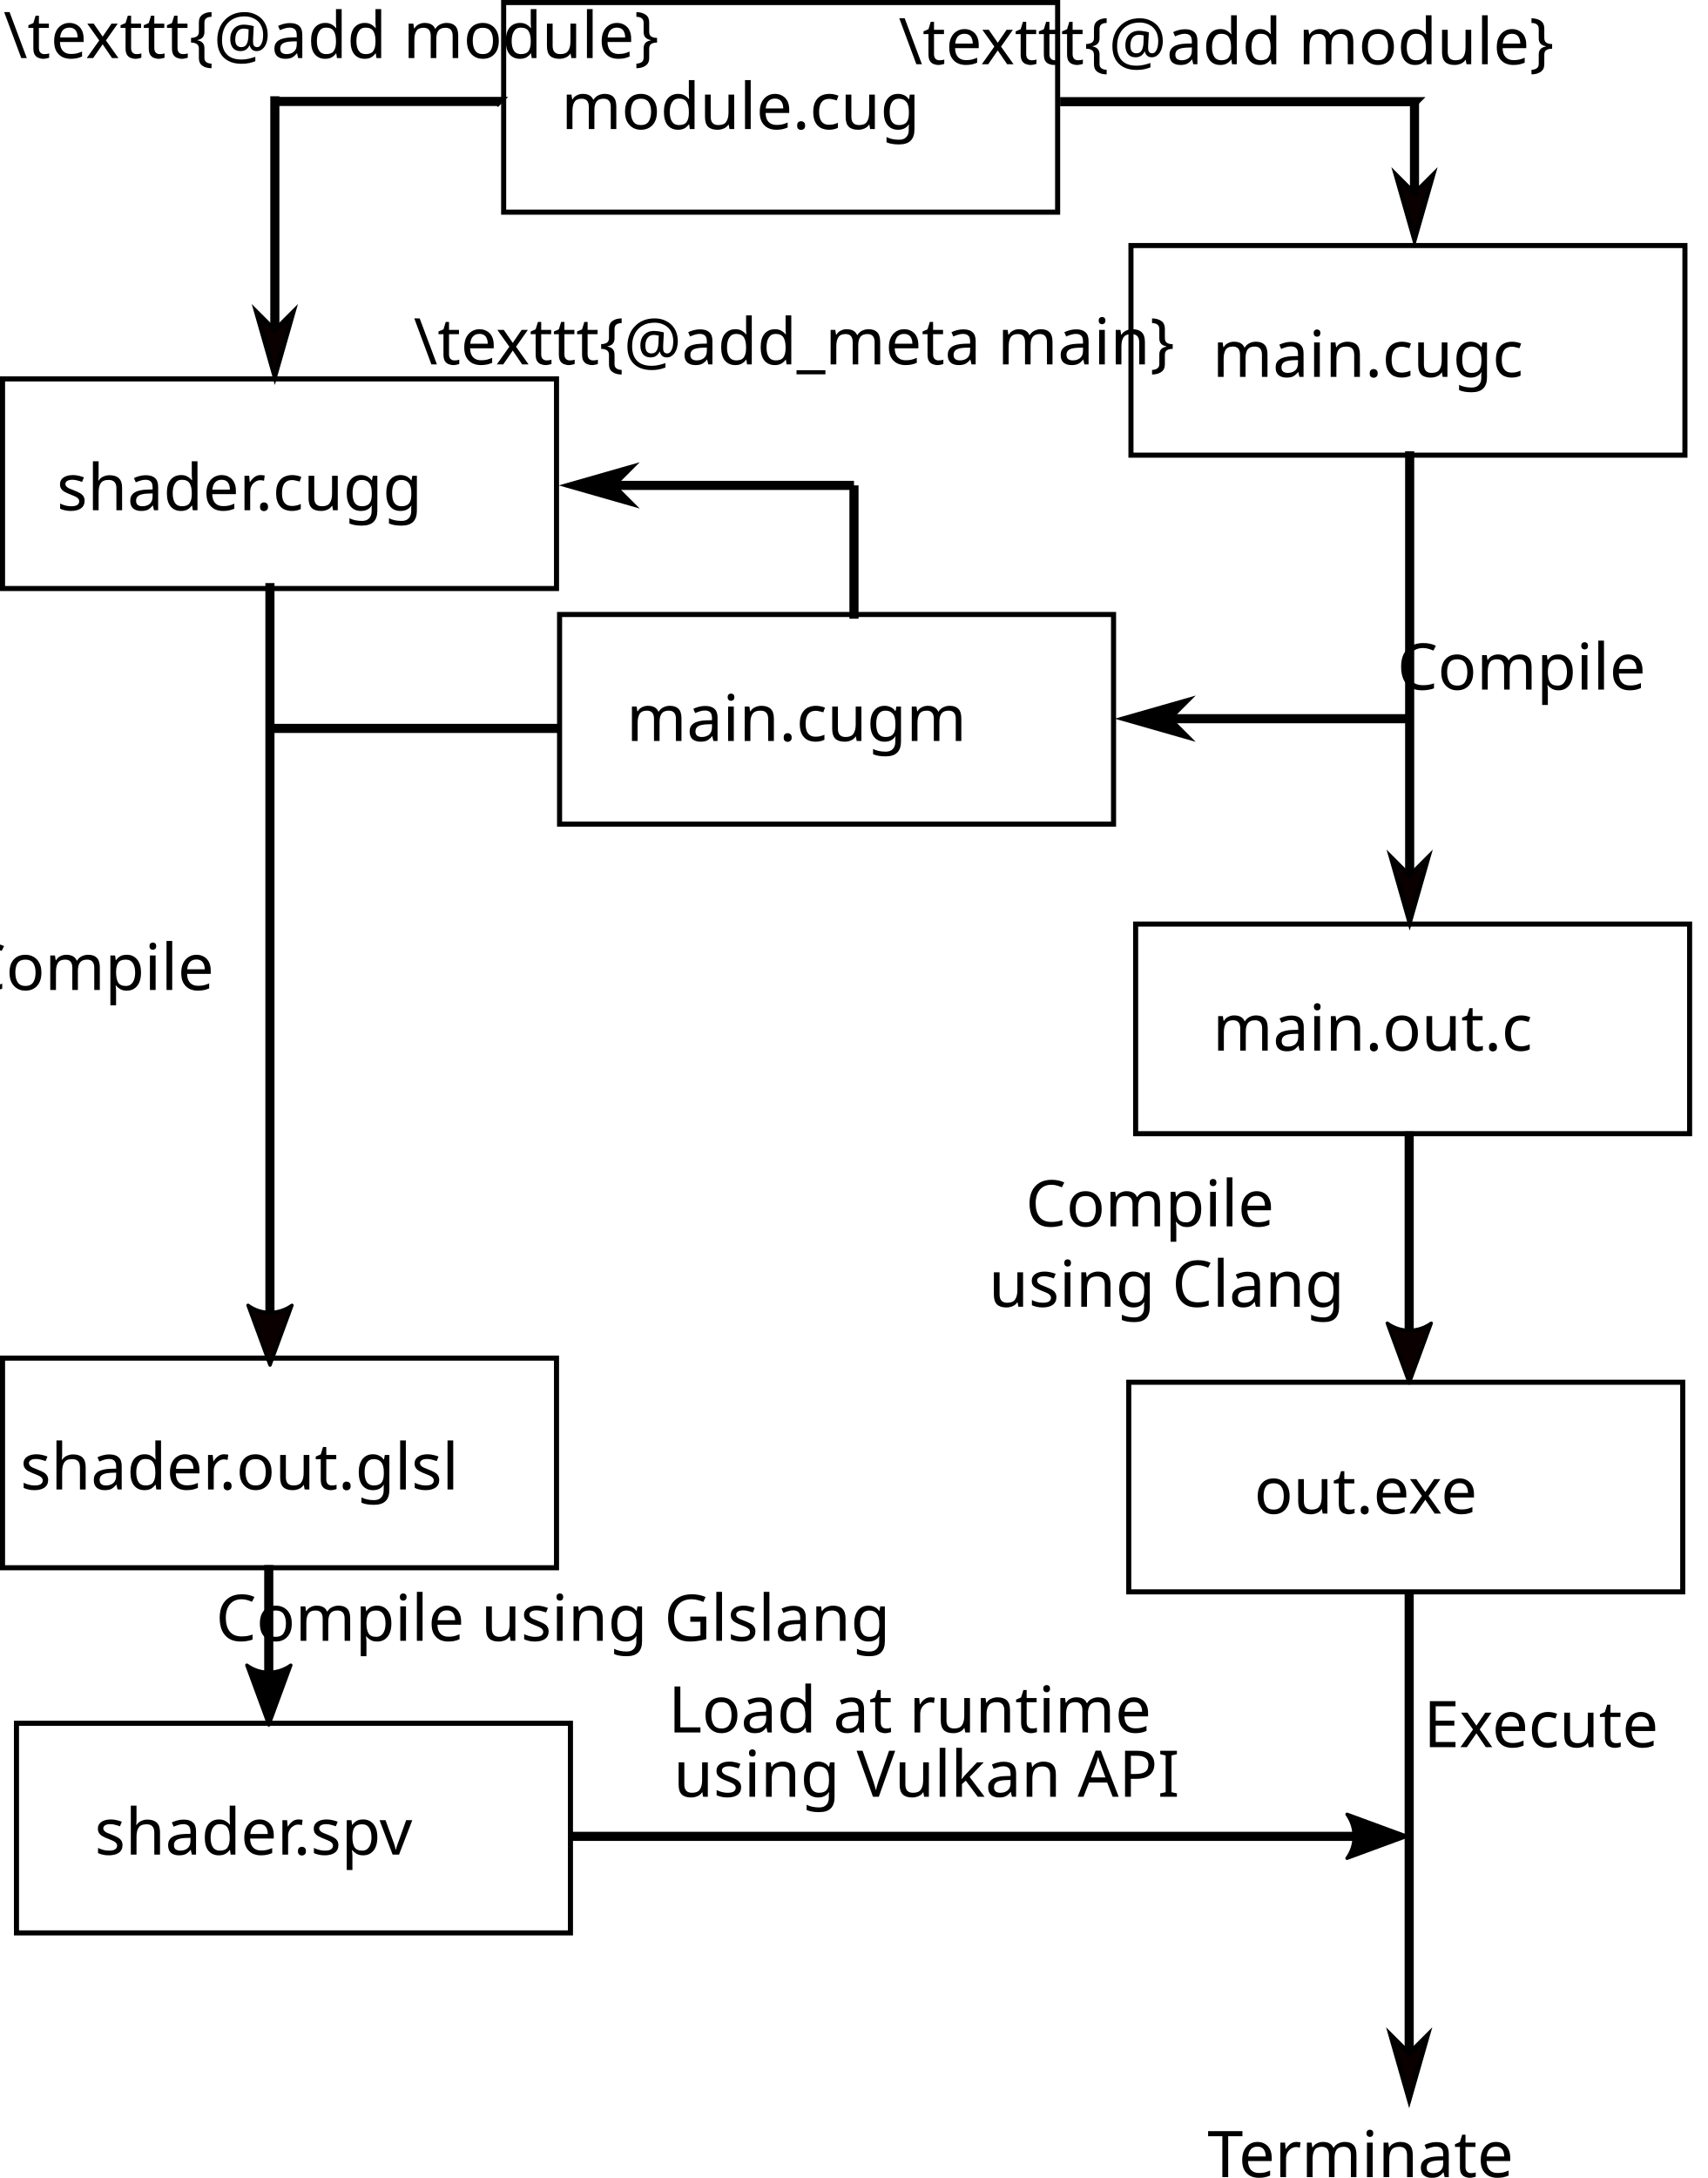
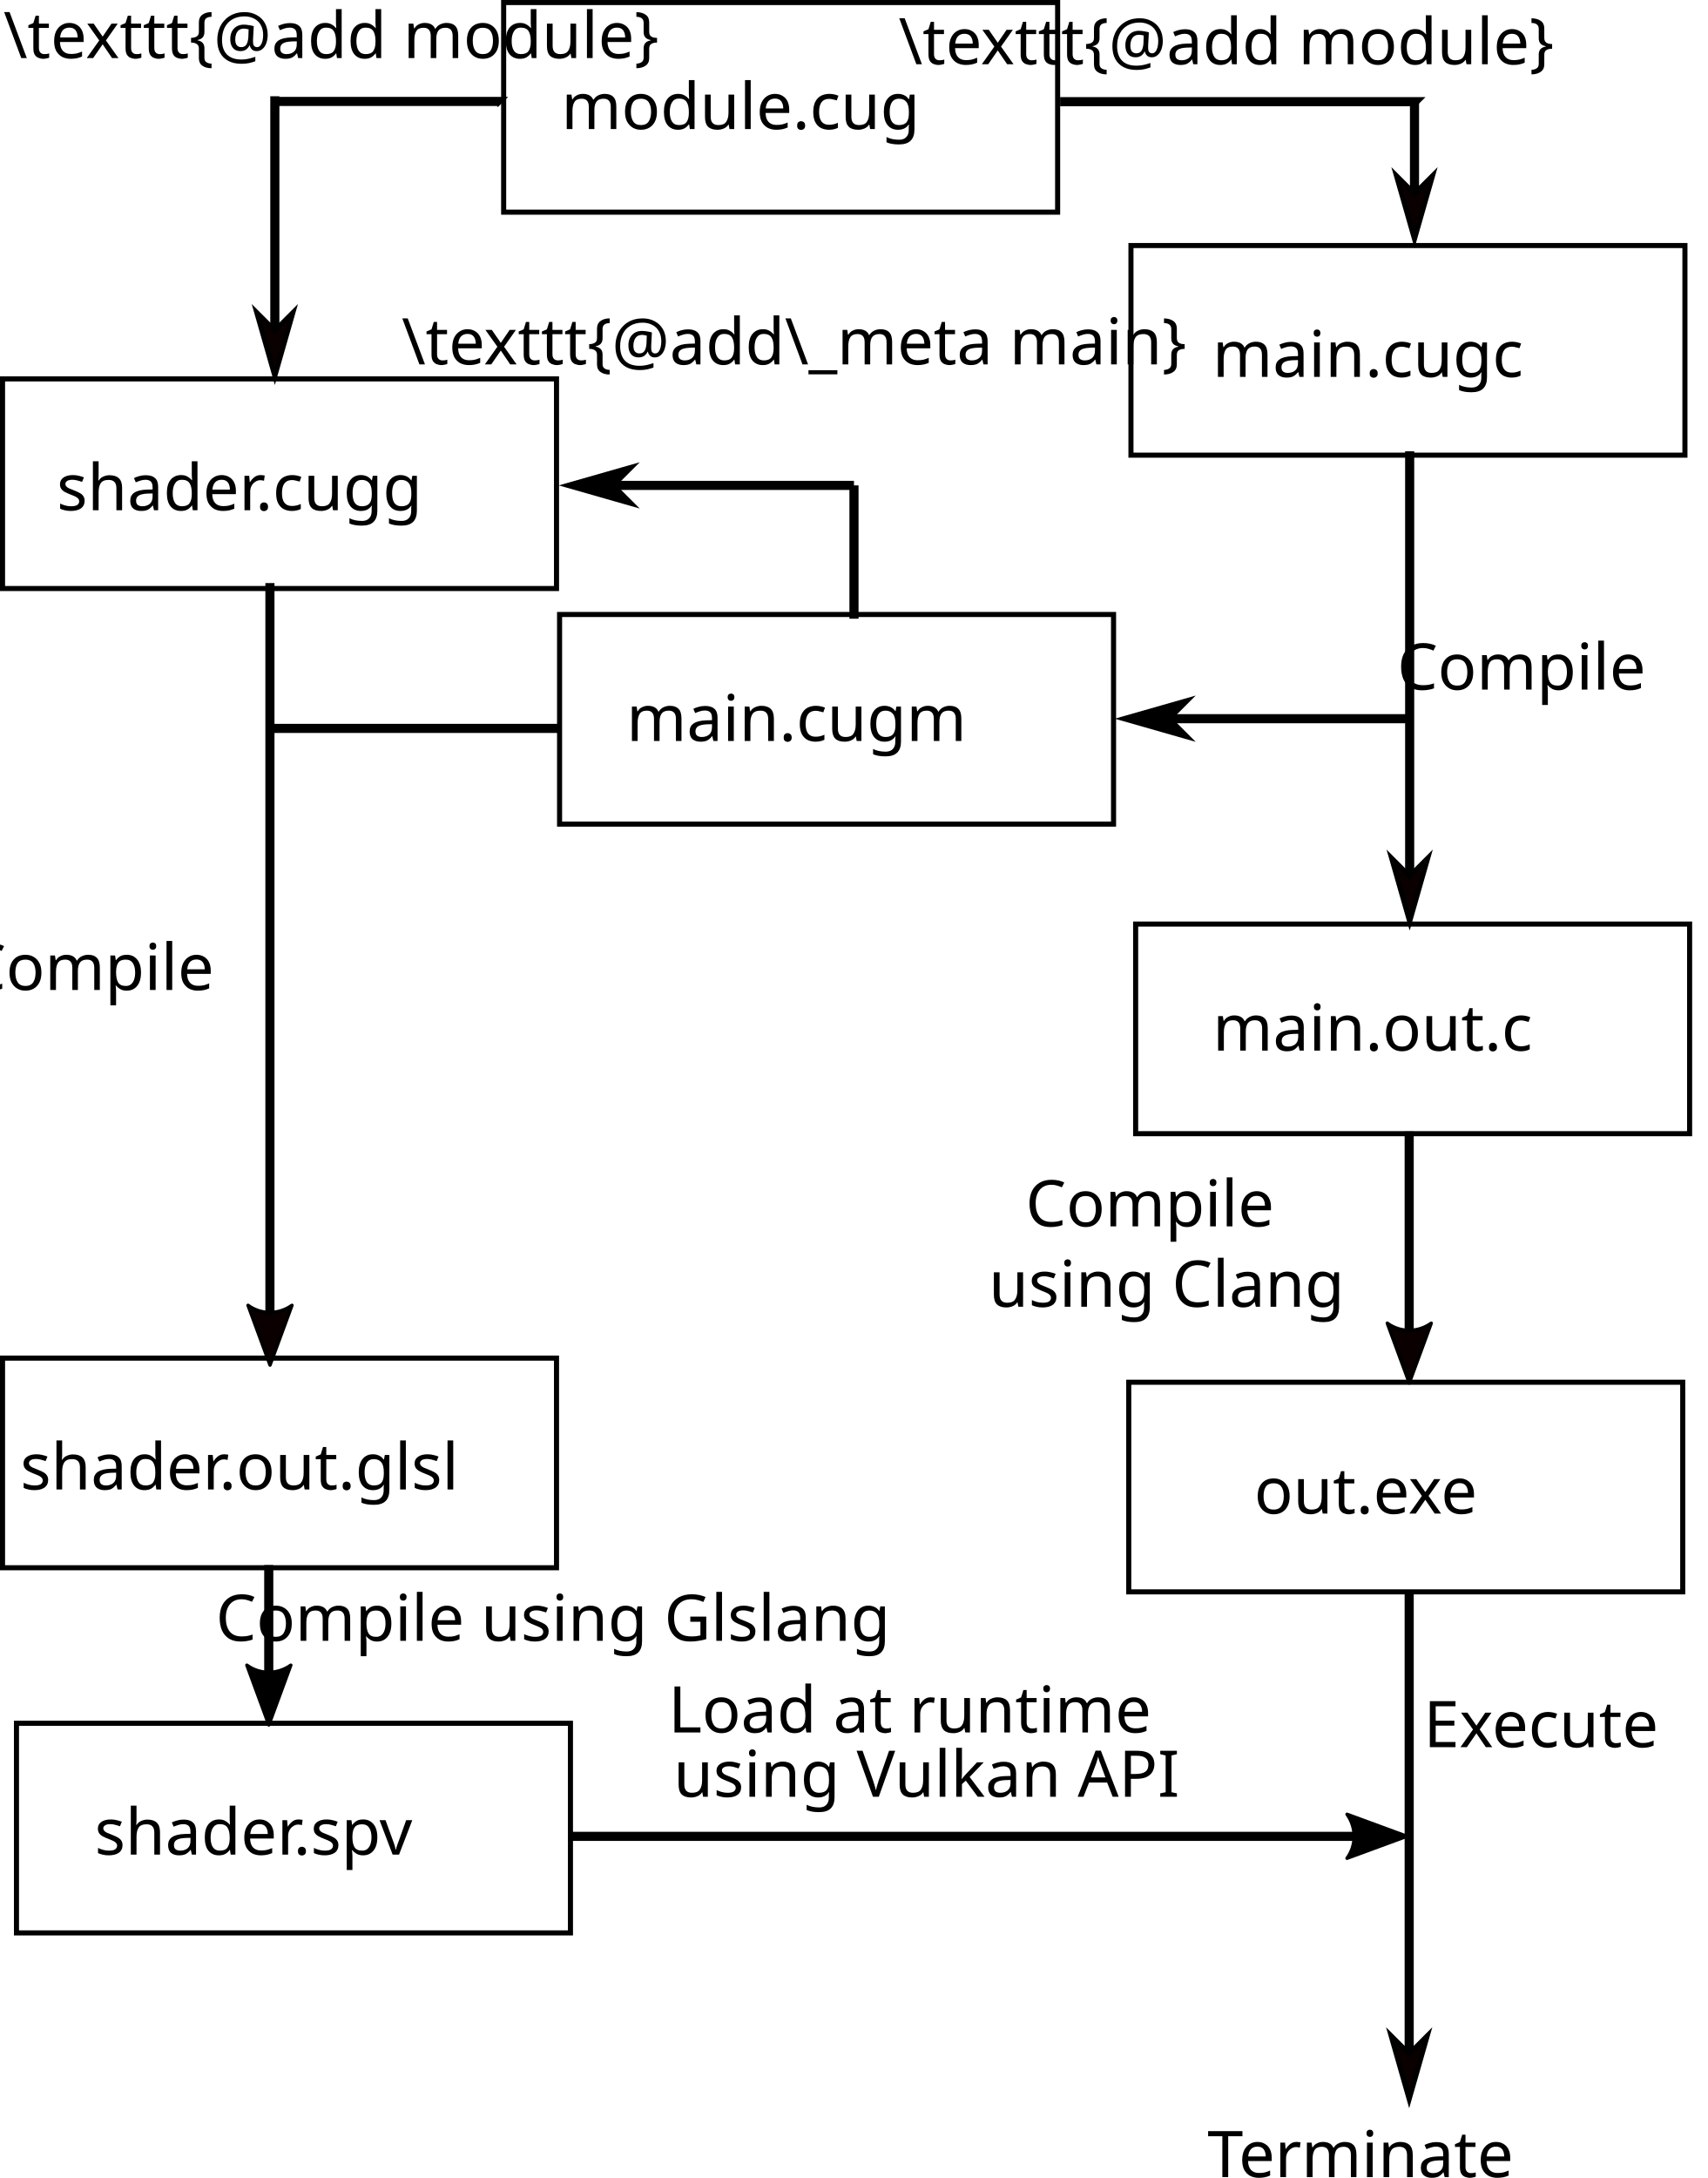
<svg xmlns="http://www.w3.org/2000/svg" width="187.446mm" height="238.969mm" viewBox="0 0 187.446 238.969" version="1.1" id="svg8">
  <defs id="defs2">
    <marker style="overflow:visible" id="marker13497" refX="0" refY="0" orient="auto">
      <path transform="scale(-0.6)" d="M 8.719,4.034 -2.207,0.016 8.719,-4.002 c -1.745,2.372 -1.735,5.617 -6e-7,8.035 z" style="fill:#000000;fill-opacity:1;fill-rule:evenodd;stroke:#000000;stroke-width:0.625;stroke-linejoin:round;stroke-opacity:1" id="path13495" />
    </marker>
    <marker style="overflow:visible" id="marker13397" refX="0" refY="0" orient="auto">
      <path transform="scale(-0.6)" d="M 8.719,4.034 -2.207,0.016 8.719,-4.002 c -1.745,2.372 -1.735,5.617 -6e-7,8.035 z" style="fill:#000000;fill-opacity:1;fill-rule:evenodd;stroke:#000000;stroke-width:0.625;stroke-linejoin:round;stroke-opacity:1" id="path13395" />
    </marker>
    <marker orient="auto" refY="0" refX="0" id="Arrow1Mstart" style="overflow:visible">
      <path id="path4687" d="M 0,0 5,-5 -12.5,0 5,5 Z" style="fill:#000000;fill-opacity:1;fill-rule:evenodd;stroke:#000000;stroke-width:1pt;stroke-opacity:1" transform="matrix(0.4,0,0,0.4,4,0)" />
    </marker>
    <marker style="overflow:visible" id="marker12097" refX="0" refY="0" orient="auto">
      <path transform="scale(-0.6)" d="M 8.719,4.034 -2.207,0.016 8.719,-4.002 c -1.745,2.372 -1.735,5.617 -6e-7,8.035 z" style="fill:#000000;fill-opacity:1;fill-rule:evenodd;stroke:#000000;stroke-width:0.625;stroke-linejoin:round;stroke-opacity:1" id="path12095" />
    </marker>
    <marker orient="auto" refY="0" refX="0" id="Arrow1Mend" style="overflow:visible">
      <path id="path4690" d="M 0,0 5,-5 -12.5,0 5,5 Z" style="fill:#0a0000;fill-opacity:1;fill-rule:evenodd;stroke:#000000;stroke-width:1pt;stroke-opacity:1" transform="matrix(-0.4,0,0,-0.4,-4,0)" />
    </marker>
    <marker orient="auto" refY="0" refX="0" id="Arrow2Lend" style="overflow:visible">
      <path id="path4702" style="fill:#0a0000;fill-opacity:1;fill-rule:evenodd;stroke:#000000;stroke-width:0.625;stroke-linejoin:round;stroke-opacity:1" d="M 8.719,4.034 -2.207,0.016 8.719,-4.002 c -1.745,2.372 -1.735,5.617 -6e-7,8.035 z" transform="matrix(-1.1,0,0,-1.1,-1.1,0)" />
    </marker>
    <marker orient="auto" refY="0" refX="0" id="Arrow2Mend" style="overflow:visible">
      <path id="path4708" style="fill:#0a0000;fill-opacity:1;fill-rule:evenodd;stroke:#000000;stroke-width:0.625;stroke-linejoin:round;stroke-opacity:1" d="M 8.719,4.034 -2.207,0.016 8.719,-4.002 c -1.745,2.372 -1.735,5.617 -6e-7,8.035 z" transform="scale(-0.6)" />
    </marker>
    <marker orient="auto" refY="0" refX="0" id="Arrow1Lend" style="overflow:visible">
      <path id="path4684" d="M 0,0 5,-5 -12.5,0 5,5 Z" style="fill:#0a0000;fill-opacity:1;fill-rule:evenodd;stroke:#000000;stroke-width:1pt;stroke-opacity:1" transform="matrix(-0.8,0,0,-0.8,-10,0)" />
    </marker>
    <marker orient="auto" refY="0" refX="0" id="Arrow1Lstart" style="overflow:visible">
      <path id="path4681" d="M 0,0 5,-5 -12.5,0 5,5 Z" style="fill:#000000;fill-opacity:1;fill-rule:evenodd;stroke:#000000;stroke-width:1pt;stroke-opacity:1" transform="matrix(0.8,0,0,0.8,10,0)" />
    </marker>
    <marker orient="auto" refY="0" refX="0" id="Arrow1Lend-2" style="overflow:visible">
      <path id="path4684-6" d="M 0,0 5,-5 -12.5,0 5,5 Z" style="fill:#0a0000;fill-opacity:1;fill-rule:evenodd;stroke:#000000;stroke-width:1pt;stroke-opacity:1" transform="matrix(-0.8,0,0,-0.8,-10,0)" />
    </marker>
    <marker orient="auto" refY="0" refX="0" id="Arrow2Mend-7" style="overflow:visible">
      <path id="path4708-5" style="fill:#000000;fill-opacity:1;fill-rule:evenodd;stroke:#000000;stroke-width:0.625;stroke-linejoin:round;stroke-opacity:1" d="M 8.719,4.034 -2.207,0.016 8.719,-4.002 c -1.745,2.372 -1.735,5.617 -6e-7,8.035 z" transform="scale(-0.6)" />
    </marker>
    <marker orient="auto" refY="0" refX="0" id="Arrow2Mend-0-2" style="overflow:visible">
      <path id="path4708-2-2" style="fill:#0a0000;fill-opacity:1;fill-rule:evenodd;stroke:#000000;stroke-width:0.625;stroke-linejoin:round;stroke-opacity:1" d="M 8.719,4.034 -2.207,0.016 8.719,-4.002 c -1.745,2.372 -1.735,5.617 -6e-7,8.035 z" transform="scale(-0.6)" />
    </marker>
    <marker orient="auto" refY="0" refX="0" id="Arrow1Mend-7" style="overflow:visible">
      <path id="path4690-3" d="M 0,0 5,-5 -12.5,0 5,5 Z" style="fill:#0a0000;fill-opacity:1;fill-rule:evenodd;stroke:#000000;stroke-width:1pt;stroke-opacity:1" transform="matrix(-0.4,0,0,-0.4,-4,0)" />
    </marker>
    <marker orient="auto" refY="0" refX="0" id="Arrow1Mstart-9" style="overflow:visible">
      <path id="path4687-1" d="M 0,0 5,-5 -12.5,0 5,5 Z" style="fill:#000000;fill-opacity:1;fill-rule:evenodd;stroke:#000000;stroke-width:1pt;stroke-opacity:1" transform="matrix(0.4,0,0,0.4,4,0)" />
    </marker>
    <marker orient="auto" refY="0" refX="0" id="Arrow2Mend-8" style="overflow:visible">
      <path id="path4708-4" style="fill:#0a0000;fill-opacity:1;fill-rule:evenodd;stroke:#000000;stroke-width:0.625;stroke-linejoin:round;stroke-opacity:1" d="M 8.719,4.034 -2.207,0.016 8.719,-4.002 c -1.745,2.372 -1.735,5.617 -6e-7,8.035 z" transform="scale(-0.6)" />
    </marker>
    <marker orient="auto" refY="0" refX="0" id="Arrow1Mend-7-7" style="overflow:visible">
      <path id="path4690-3-4" d="M 0,0 5,-5 -12.5,0 5,5 Z" style="fill:#0a0000;fill-opacity:1;fill-rule:evenodd;stroke:#000000;stroke-width:1pt;stroke-opacity:1" transform="matrix(-0.4,0,0,-0.4,-4,0)" />
    </marker>
    <marker orient="auto" refY="0" refX="0" id="Arrow1Mend-7-0" style="overflow:visible">
      <path id="path4690-3-0" d="M 0,0 5,-5 -12.5,0 5,5 Z" style="fill:#0a0000;fill-opacity:1;fill-rule:evenodd;stroke:#000000;stroke-width:1pt;stroke-opacity:1" transform="matrix(-0.4,0,0,-0.4,-4,0)" />
    </marker>
    <marker orient="auto" refY="0" refX="0" id="Arrow1Mstart-9-8" style="overflow:visible">
      <path id="path4687-1-9" d="M 0,0 5,-5 -12.5,0 5,5 Z" style="fill:#000000;fill-opacity:1;fill-rule:evenodd;stroke:#000000;stroke-width:1pt;stroke-opacity:1" transform="matrix(0.4,0,0,0.4,4,0)" />
    </marker>
    <marker orient="auto" refY="0" refX="0" id="Arrow1Mend-7-5" style="overflow:visible">
      <path id="path4690-3-2" d="M 0,0 5,-5 -12.5,0 5,5 Z" style="fill:#0a0000;fill-opacity:1;fill-rule:evenodd;stroke:#000000;stroke-width:1pt;stroke-opacity:1" transform="matrix(-0.4,0,0,-0.4,-4,0)" />
    </marker>
  </defs>
  <g id="layer1" transform="translate(-4.096724,49.47621)">
    <rect style="opacity:1;vector-effect:none;fill:none;fill-opacity:1;stroke:#000000;stroke-width:0.557;stroke-linecap:butt;stroke-linejoin:miter;stroke-miterlimit:4;stroke-dasharray:none;stroke-dashoffset:0;stroke-opacity:1" id="rect4518" width="60.797" height="23" x="59.371" y="-49.198" />
    <text xml:space="preserve" style="font-style:normal;font-variant:normal;font-weight:normal;font-stretch:normal;font-size:7.056px;line-height:125%;font-family:'Computer Modern Roman';-inkscape-font-specification:'Computer Modern Roman, ';text-align:center;letter-spacing:0px;word-spacing:0px;text-anchor:middle;fill:#000000;fill-opacity:1;stroke:none;stroke-width:0.265px;stroke-linecap:butt;stroke-linejoin:miter;stroke-opacity:1" x="89.958" y="-35.317" id="text4534">
      <tspan id="tspan4532" x="89.958" y="-35.317" style="font-style:normal;font-variant:normal;font-weight:normal;font-stretch:normal;font-size:7.056px;font-family:'Computer Modern Roman';-inkscape-font-specification:'Computer Modern Roman, ';stroke-width:0.265px">module.cug</tspan>
    </text>
    <rect style="opacity:1;vector-effect:none;fill:none;fill-opacity:1;stroke:#000000;stroke-width:0.557;stroke-linecap:butt;stroke-linejoin:miter;stroke-miterlimit:4;stroke-dasharray:none;stroke-dashoffset:0;stroke-opacity:1" id="rect4518-3" width="60.797" height="23" x="128.729" y="51.911" />
    <text xml:space="preserve" style="font-style:normal;font-variant:normal;font-weight:normal;font-stretch:normal;font-size:7.056px;line-height:125%;font-family:'Computer Modern Roman';-inkscape-font-specification:'Computer Modern Roman, ';text-align:center;letter-spacing:0px;word-spacing:0px;text-anchor:middle;fill:#000000;fill-opacity:1;stroke:none;stroke-width:0.265px;stroke-linecap:butt;stroke-linejoin:miter;stroke-opacity:1" x="159.317" y="65.792" id="text4534-6">
      <tspan x="159.317" y="65.792" style="font-style:normal;font-variant:normal;font-weight:normal;font-stretch:normal;font-size:7.056px;font-family:'Computer Modern Roman';-inkscape-font-specification:'Computer Modern Roman, ';stroke-width:0.265px" id="tspan4557">main.out.c</tspan>
    </text>
    <rect style="opacity:1;vector-effect:none;fill:none;fill-opacity:1;stroke:#000000;stroke-width:0.557;stroke-linecap:butt;stroke-linejoin:miter;stroke-miterlimit:4;stroke-dasharray:none;stroke-dashoffset:0;stroke-opacity:1" id="rect4518-5-1" width="60.797" height="23" x="4.375" y="99.536" />
    <text xml:space="preserve" style="font-style:normal;font-variant:normal;font-weight:normal;font-stretch:normal;font-size:7.056px;line-height:125%;font-family:'Computer Modern Roman';-inkscape-font-specification:'Computer Modern Roman, ';text-align:center;letter-spacing:0px;word-spacing:0px;text-anchor:middle;fill:#000000;fill-opacity:1;stroke:none;stroke-width:0.265px;stroke-linecap:butt;stroke-linejoin:miter;stroke-opacity:1" x="34.963" y="113.946" id="text4534-62-2">
      <tspan x="34.963" y="113.946" style="font-style:normal;font-variant:normal;font-weight:normal;font-stretch:normal;font-size:7.056px;font-family:'Computer Modern Roman';-inkscape-font-specification:'Computer Modern Roman, ';stroke-width:0.265px" id="tspan4623">shader.out.glsl</tspan>
    </text>
    <rect style="opacity:1;vector-effect:none;fill:none;fill-opacity:1;stroke:#000000;stroke-width:0.557;stroke-linecap:butt;stroke-linejoin:miter;stroke-miterlimit:4;stroke-dasharray:none;stroke-dashoffset:0;stroke-opacity:1" id="rect4518-5-1-0" width="60.797" height="23" x="5.905" y="139.601" />
    <text xml:space="preserve" style="font-style:normal;font-variant:normal;font-weight:normal;font-stretch:normal;font-size:7.056px;line-height:125%;font-family:'Computer Modern Roman';-inkscape-font-specification:'Computer Modern Roman, ';text-align:center;letter-spacing:0px;word-spacing:0px;text-anchor:middle;fill:#000000;fill-opacity:1;stroke:none;stroke-width:0.265px;stroke-linecap:butt;stroke-linejoin:miter;stroke-opacity:1" x="36.492" y="154.012" id="text4534-62-2-9">
      <tspan x="36.492" y="154.012" style="font-style:normal;font-variant:normal;font-weight:normal;font-stretch:normal;font-size:7.056px;font-family:'Computer Modern Roman';-inkscape-font-specification:'Computer Modern Roman, ';stroke-width:0.265px" id="tspan4650">shader.spv</tspan>
    </text>
    <rect style="opacity:1;vector-effect:none;fill:none;fill-opacity:1;stroke:#000000;stroke-width:0.557;stroke-linecap:butt;stroke-linejoin:miter;stroke-miterlimit:4;stroke-dasharray:none;stroke-dashoffset:0;stroke-opacity:1" id="rect4518-3-6" width="60.797" height="23" x="127.973" y="102.182" />
    <text xml:space="preserve" style="font-style:normal;font-variant:normal;font-weight:normal;font-stretch:normal;font-size:7.056px;line-height:125%;font-family:'Computer Modern Roman';-inkscape-font-specification:'Computer Modern Roman, ';text-align:center;letter-spacing:0px;word-spacing:0px;text-anchor:middle;fill:#000000;fill-opacity:1;stroke:none;stroke-width:0.265px;stroke-linecap:butt;stroke-linejoin:miter;stroke-opacity:1" x="158.561" y="116.592" id="text4534-6-0">
      <tspan x="158.561" y="116.592" style="font-style:normal;font-variant:normal;font-weight:normal;font-stretch:normal;font-size:7.056px;font-family:'Computer Modern Roman';-inkscape-font-specification:'Computer Modern Roman, ';stroke-width:0.265px" id="tspan4675">out.exe</tspan>
    </text>
    <path style="fill:#0a0000;fill-opacity:1;fill-rule:evenodd;stroke:#000000;stroke-width:1;stroke-linecap:butt;stroke-linejoin:miter;stroke-miterlimit:4;stroke-dasharray:none;stroke-dashoffset:0;stroke-opacity:1;marker-end:url(#Arrow1Mend)" d="m 158.75,125.021 v 54.844" id="path4679" />
    <path style="fill:none;fill-rule:evenodd;stroke:#000000;stroke-width:1;stroke-linecap:butt;stroke-linejoin:miter;stroke-miterlimit:4;stroke-dasharray:none;stroke-opacity:1;marker-end:url(#marker13497)" d="M 66.675,152.008 H 157.162" id="path6971" />
    <g id="g16921">
      <path id="path4679-1" d="M 158.75,74.668 V 100.937" style="fill:#0a0000;fill-opacity:1;fill-rule:evenodd;stroke:#000000;stroke-width:1;stroke-linecap:butt;stroke-linejoin:miter;stroke-miterlimit:4;stroke-dasharray:none;stroke-dashoffset:0;stroke-opacity:1;marker-end:url(#Arrow2Mend)" />
    </g>
    <text xml:space="preserve" style="font-style:normal;font-variant:normal;font-weight:normal;font-stretch:normal;font-size:7.056px;line-height:125%;font-family:'Computer Modern Roman';-inkscape-font-specification:'Computer Modern Roman, ';text-align:center;letter-spacing:0px;word-spacing:0px;text-anchor:middle;fill:#000000;fill-opacity:1;stroke:none;stroke-width:0.265px;stroke-linecap:butt;stroke-linejoin:miter;stroke-opacity:1" x="177.8" y="142.219" id="text8718">
      <tspan x="177.8" y="142.219" style="font-style:normal;font-variant:normal;font-weight:normal;font-stretch:normal;font-size:7.056px;font-family:'Computer Modern Roman';-inkscape-font-specification:'Computer Modern Roman, ';stroke-width:0.265px" id="tspan8738">Execute</tspan>
    </text>
    <text xml:space="preserve" style="font-style:normal;font-variant:normal;font-weight:normal;font-stretch:normal;font-size:7.056px;line-height:100%;font-family:'Computer Modern Roman';-inkscape-font-specification:'Computer Modern Roman, ';text-align:center;letter-spacing:0px;word-spacing:0px;text-anchor:middle;fill:#000000;fill-opacity:1;stroke:none;stroke-width:0.265px;stroke-linecap:butt;stroke-linejoin:miter;stroke-opacity:1" x="110.358" y="140.608" id="text8718-8">
      <tspan x="110.358" y="140.608" style="font-style:normal;font-variant:normal;font-weight:normal;font-stretch:normal;font-size:7.056px;line-height:100%;font-family:'Computer Modern Roman';-inkscape-font-specification:'Computer Modern Roman, ';stroke-width:0.265px" id="tspan13383">Load at runtime</tspan>
      <tspan x="110.358" y="147.664" style="font-style:normal;font-variant:normal;font-weight:normal;font-stretch:normal;font-size:7.056px;line-height:100%;font-family:'Computer Modern Roman';-inkscape-font-specification:'Computer Modern Roman, ';stroke-width:0.265px" id="tspan13387">using Vulkan API</tspan>
    </text>
    <text xml:space="preserve" style="font-style:normal;font-variant:normal;font-weight:normal;font-stretch:normal;font-size:7.056px;line-height:125%;font-family:'Computer Modern Roman';-inkscape-font-specification:'Computer Modern Roman, ';text-align:center;letter-spacing:0px;word-spacing:0px;text-anchor:middle;fill:#000000;fill-opacity:1;stroke:none;stroke-width:0.265px;stroke-linecap:butt;stroke-linejoin:miter;stroke-opacity:1" x="157.983" y="189.393" id="text8718-9">
      <tspan x="157.983" y="189.393" style="font-style:normal;font-variant:normal;font-weight:normal;font-stretch:normal;font-size:7.056px;font-family:'Computer Modern Roman';-inkscape-font-specification:'Computer Modern Roman, ';stroke-width:0.265px" id="tspan9450">Terminate</tspan>
    </text>
    <path style="fill:#0a0000;fill-opacity:1;fill-rule:evenodd;stroke:#000000;stroke-width:1;stroke-linecap:butt;stroke-linejoin:miter;stroke-miterlimit:4;stroke-dasharray:none;stroke-dashoffset:0;stroke-opacity:1;marker-end:url(#Arrow2Mend-7)" d="m 33.592,122.243 v 16.215" id="path4679-1-9" />
    <path style="fill:none;fill-rule:evenodd;stroke:#000000;stroke-width:1;stroke-linecap:butt;stroke-linejoin:miter;stroke-miterlimit:4;stroke-dasharray:none;stroke-opacity:1;marker-start:url(#Arrow1Mstart-9)" d="m 128.406,29.379 h 30.427" id="path6971-9" />
    <path style="fill:#0a0000;fill-opacity:1;fill-rule:evenodd;stroke:#000000;stroke-width:1;stroke-linecap:butt;stroke-linejoin:miter;stroke-miterlimit:4;stroke-dasharray:none;stroke-dashoffset:0;stroke-opacity:1;marker-end:url(#Arrow1Mend-7)" d="M 158.803,0.04 V 50.651" id="path4679-6" />
    <path style="fill:none;fill-rule:evenodd;stroke:#000000;stroke-width:1;stroke-linecap:butt;stroke-linejoin:miter;stroke-miterlimit:4;stroke-dasharray:none;stroke-opacity:1" d="m 120.439,-38.324 h 38.894 l -0.265,0.265" id="path6971-1" />
    <text xml:space="preserve" style="font-style:normal;font-variant:normal;font-weight:normal;font-stretch:normal;font-size:7.056px;line-height:125%;font-family:'Computer Modern Roman';-inkscape-font-specification:'Computer Modern Roman, ';text-align:center;letter-spacing:0px;word-spacing:0px;text-anchor:middle;fill:#000000;fill-opacity:1;stroke:none;stroke-width:0.265px;stroke-linecap:butt;stroke-linejoin:miter;stroke-opacity:1" x="136.708" y="85.078" id="text8718-2-3">
      <tspan x="136.708" y="85.078" style="font-style:normal;font-variant:normal;font-weight:normal;font-stretch:normal;font-size:7.056px;font-family:'Computer Modern Roman';-inkscape-font-specification:'Computer Modern Roman, ';stroke-width:0.265px" id="tspan13319-1">Compile</tspan>
      <tspan x="136.708" y="93.897" style="font-style:normal;font-variant:normal;font-weight:normal;font-stretch:normal;font-size:7.056px;font-family:'Computer Modern Roman';-inkscape-font-specification:'Computer Modern Roman, ';stroke-width:0.265px" id="tspan13774">using Clang</tspan>
    </text>
    <text xml:space="preserve" style="font-style:normal;font-variant:normal;font-weight:normal;font-stretch:normal;font-size:7.056px;line-height:125%;font-family:'Computer Modern Roman';-inkscape-font-specification:'Computer Modern Roman, ';text-align:center;letter-spacing:0px;word-spacing:0px;text-anchor:middle;fill:#000000;fill-opacity:1;stroke:none;stroke-width:0.265px;stroke-linecap:butt;stroke-linejoin:miter;stroke-opacity:1" x="18.521" y="59.14" id="text13343">
      <tspan x="18.521" y="59.14" style="font-style:normal;font-variant:normal;font-weight:normal;font-stretch:normal;font-size:7.056px;line-height:100%;font-family:'Computer Modern Roman';-inkscape-font-specification:'Computer Modern Roman, ';stroke-width:0.265px" id="tspan19023">Compile</tspan>
    </text>
    <text xml:space="preserve" style="font-style:normal;font-variant:normal;font-weight:normal;font-stretch:normal;font-size:7.056px;line-height:125%;font-family:'Computer Modern Roman';-inkscape-font-specification:'Computer Modern Roman, ';text-align:center;letter-spacing:0px;word-spacing:0px;text-anchor:middle;fill:#000000;fill-opacity:1;stroke:none;stroke-width:0.265px;stroke-linecap:butt;stroke-linejoin:miter;stroke-opacity:1" x="71.2" y="130.554" id="text8718-8-9">
      <tspan id="tspan8716-7-4" x="71.2" y="130.554" style="font-style:normal;font-variant:normal;font-weight:normal;font-stretch:normal;font-size:7.056px;font-family:'Computer Modern Roman';-inkscape-font-specification:'Computer Modern Roman, ';stroke-width:0.265px">Compile using Glslang</tspan>
      <tspan x="71.2" y="139.373" style="font-style:normal;font-variant:normal;font-weight:normal;font-stretch:normal;font-size:7.056px;font-family:'Computer Modern Roman';-inkscape-font-specification:'Computer Modern Roman, ';stroke-width:0.265px" id="tspan13369" />
    </text>
    <rect style="opacity:1;vector-effect:none;fill:none;fill-opacity:1;stroke:#000000;stroke-width:0.557;stroke-linecap:butt;stroke-linejoin:miter;stroke-miterlimit:4;stroke-dasharray:none;stroke-dashoffset:0;stroke-opacity:1" id="rect4518-3-8" width="60.797" height="23" x="128.215" y="-22.536" />
    <text xml:space="preserve" style="font-style:normal;font-variant:normal;font-weight:normal;font-stretch:normal;font-size:7.056px;line-height:125%;font-family:'Computer Modern Roman';-inkscape-font-specification:'Computer Modern Roman, ';text-align:center;letter-spacing:0px;word-spacing:0px;text-anchor:middle;fill:#000000;fill-opacity:1;stroke:none;stroke-width:0.265px;stroke-linecap:butt;stroke-linejoin:miter;stroke-opacity:1" x="158.802" y="-8.126" id="text4534-6-8">
      <tspan x="158.802" y="-8.126" style="font-style:normal;font-variant:normal;font-weight:normal;font-stretch:normal;font-size:7.056px;font-family:'Computer Modern Roman';-inkscape-font-specification:'Computer Modern Roman, ';stroke-width:0.265px" id="tspan4557-7">main.cugc</tspan>
    </text>
    <text xml:space="preserve" style="font-style:normal;font-weight:normal;font-size:10.583px;line-height:125%;font-family:sans-serif;text-align:center;letter-spacing:0px;word-spacing:0px;text-anchor:middle;fill:#000000;fill-opacity:1;stroke:none;stroke-width:0.265px;stroke-linecap:butt;stroke-linejoin:miter;stroke-opacity:1" x="167.08" y="64.106" id="text13914">
      <tspan id="tspan13912" x="167.08" y="73.469" style="stroke-width:0.265px" />
    </text>
    <text xml:space="preserve" style="font-style:normal;font-variant:normal;font-weight:normal;font-stretch:normal;font-size:7.056px;line-height:125%;font-family:'Computer Modern Roman';-inkscape-font-specification:'Computer Modern Roman, ';text-align:center;letter-spacing:0px;word-spacing:0px;text-anchor:middle;fill:#000000;fill-opacity:1;stroke:none;stroke-width:0.265px;stroke-linecap:butt;stroke-linejoin:miter;stroke-opacity:1" x="175.654" y="26.188" id="text13343-0">
      <tspan x="175.654" y="26.188" style="font-style:normal;font-variant:normal;font-weight:normal;font-stretch:normal;font-size:7.056px;line-height:100%;font-family:'Computer Modern Roman';-inkscape-font-specification:'Computer Modern Roman, ';stroke-width:0.265px" id="tspan14459">Compile</tspan>
    </text>
    <rect style="opacity:1;vector-effect:none;fill:none;fill-opacity:1;stroke:#000000;stroke-width:0.557;stroke-linecap:butt;stroke-linejoin:miter;stroke-miterlimit:4;stroke-dasharray:none;stroke-dashoffset:0;stroke-opacity:1" id="rect4518-3-8-6" width="60.797" height="23" x="4.375" y="-7.904" />
    <text xml:space="preserve" style="font-style:normal;font-variant:normal;font-weight:normal;font-stretch:normal;font-size:7.056px;line-height:125%;font-family:'Computer Modern Roman';-inkscape-font-specification:'Computer Modern Roman, ';text-align:center;letter-spacing:0px;word-spacing:0px;text-anchor:middle;fill:#000000;fill-opacity:1;stroke:none;stroke-width:0.265px;stroke-linecap:butt;stroke-linejoin:miter;stroke-opacity:1" x="34.963" y="6.506" id="text4534-6-8-3">
      <tspan x="34.963" y="6.506" style="font-style:normal;font-variant:normal;font-weight:normal;font-stretch:normal;font-size:7.056px;font-family:'Computer Modern Roman';-inkscape-font-specification:'Computer Modern Roman, ';stroke-width:0.265px" id="tspan4557-7-6">shader.cugg</tspan>
    </text>
    <path style="fill:#0a0000;fill-opacity:1;fill-rule:evenodd;stroke:#000000;stroke-width:1;stroke-linecap:butt;stroke-linejoin:miter;stroke-miterlimit:4;stroke-dasharray:none;stroke-dashoffset:0;stroke-opacity:1;marker-end:url(#Arrow2Mend-8)" d="m 33.72,14.496 c 0,27.277 0,57.2 0,84.478" id="path4679-1-6" />
    <path style="fill:#0a0000;fill-opacity:1;fill-rule:evenodd;stroke:#000000;stroke-width:1;stroke-linecap:butt;stroke-linejoin:miter;stroke-miterlimit:4;stroke-dasharray:none;stroke-dashoffset:0;stroke-opacity:1;marker-end:url(#Arrow1Mend-7-7)" d="m 159.333,-38.324 v 14.099" id="path4679-6-1" />
    <path style="fill:#0a0000;fill-opacity:1;fill-rule:evenodd;stroke:#000000;stroke-width:1;stroke-linecap:butt;stroke-linejoin:miter;stroke-miterlimit:4;stroke-dasharray:none;stroke-dashoffset:0;stroke-opacity:1;marker-end:url(#Arrow1Mend-7-0)" d="M 34.259,-38.914 V -9.206" id="path4679-6-6" />
    <path style="fill:none;fill-rule:evenodd;stroke:#000000;stroke-width:1;stroke-linecap:butt;stroke-linejoin:miter;stroke-miterlimit:4;stroke-dasharray:none;stroke-opacity:1" d="M 34.582,-38.347 H 58.659 l -0.265,0.265" id="path6971-1-4" />
    <text xml:space="preserve" style="font-style:normal;font-variant:normal;font-weight:normal;font-stretch:normal;font-size:7.056px;line-height:125%;font-family:'Computer Modern Roman';-inkscape-font-specification:'Computer Modern Roman, ';text-align:center;letter-spacing:0px;word-spacing:0px;text-anchor:middle;fill:#000000;fill-opacity:1;stroke:none;stroke-width:0.265px;stroke-linecap:butt;stroke-linejoin:miter;stroke-opacity:1" x="99.601" y="24.248" id="text13343-0-4">
      <tspan x="99.601" y="30.49" style="font-style:normal;font-variant:normal;font-weight:normal;font-stretch:normal;font-size:7.056px;line-height:100%;font-family:'Computer Modern Roman';-inkscape-font-specification:'Computer Modern Roman, ';stroke-width:0.265px" id="tspan14459-3" />
    </text>
    <rect style="opacity:1;vector-effect:none;fill:none;fill-opacity:1;stroke:#000000;stroke-width:0.557;stroke-linecap:butt;stroke-linejoin:miter;stroke-miterlimit:4;stroke-dasharray:none;stroke-dashoffset:0;stroke-opacity:1" id="rect4518-3-7" width="60.797" height="23" x="65.508" y="17.945" />
    <text xml:space="preserve" style="font-style:normal;font-variant:normal;font-weight:normal;font-stretch:normal;font-size:7.056px;line-height:125%;font-family:'Computer Modern Roman';-inkscape-font-specification:'Computer Modern Roman, ';text-align:center;letter-spacing:0px;word-spacing:0px;text-anchor:middle;fill:#000000;fill-opacity:1;stroke:none;stroke-width:0.265px;stroke-linecap:butt;stroke-linejoin:miter;stroke-opacity:1" x="96.096" y="31.826" id="text4534-6-3">
      <tspan x="96.096" y="31.826" style="font-style:normal;font-variant:normal;font-weight:normal;font-stretch:normal;font-size:7.056px;font-family:'Computer Modern Roman';-inkscape-font-specification:'Computer Modern Roman, ';stroke-width:0.265px" id="tspan4557-4">main.cugm</tspan>
    </text>
    <path style="fill:none;fill-rule:evenodd;stroke:#000000;stroke-width:1;stroke-linecap:butt;stroke-linejoin:miter;stroke-miterlimit:4;stroke-dasharray:none;stroke-opacity:1" d="M 33.523,30.444 H 65.538" id="path6971-1-7" />
    <text xml:space="preserve" style="font-style:normal;font-variant:normal;font-weight:normal;font-stretch:normal;font-size:7.056px;line-height:125%;font-family:'Computer Modern Roman';-inkscape-font-specification:'Computer Modern Roman, ';text-align:center;letter-spacing:0px;word-spacing:0px;text-anchor:middle;fill:#000000;fill-opacity:1;stroke:none;stroke-width:0.265px;stroke-linecap:butt;stroke-linejoin:miter;stroke-opacity:1" x="143.257" y="-42.427" id="text13343-0-2">
      <tspan x="143.257" y="-42.427" style="font-style:normal;font-variant:normal;font-weight:normal;font-stretch:normal;font-size:7.056px;line-height:100%;font-family:'Computer Modern Roman';-inkscape-font-specification:'Computer Modern Roman, ';stroke-width:0.265px" id="tspan14459-1">\texttt{@add module}</tspan>
    </text>
    <text xml:space="preserve" style="font-style:normal;font-variant:normal;font-weight:normal;font-stretch:normal;font-size:7.056px;line-height:125%;font-family:'Computer Modern Roman';-inkscape-font-specification:'Computer Modern Roman, ';text-align:center;letter-spacing:0px;word-spacing:0px;text-anchor:middle;fill:#000000;fill-opacity:1;stroke:none;stroke-width:0.265px;stroke-linecap:butt;stroke-linejoin:miter;stroke-opacity:1" x="45.021" y="-43.1" id="text13343-0-2-7">
      <tspan x="45.021" y="-43.1" style="font-style:normal;font-variant:normal;font-weight:normal;font-stretch:normal;font-size:7.056px;line-height:100%;font-family:'Computer Modern Roman';-inkscape-font-specification:'Computer Modern Roman, ';stroke-width:0.265px" id="tspan14459-1-9">\texttt{@add module}</tspan>
    </text>
    <text xml:space="preserve" style="font-style:normal;font-variant:normal;font-weight:normal;font-stretch:normal;font-size:7.056px;line-height:125%;font-family:'Computer Modern Roman';-inkscape-font-specification:'Computer Modern Roman, ';text-align:center;letter-spacing:0px;word-spacing:0px;text-anchor:middle;fill:#000000;fill-opacity:1;stroke:none;stroke-width:0.265px;stroke-linecap:butt;stroke-linejoin:miter;stroke-opacity:1" x="95.821" y="-9.498" id="text13343-0-2-7-5">
-       <tspan x="95.821" y="-9.498" style="font-style:normal;font-variant:normal;font-weight:normal;font-stretch:normal;font-size:7.056px;line-height:100%;font-family:'Computer Modern Roman';-inkscape-font-specification:'Computer Modern Roman, ';stroke-width:0.265px" id="tspan14459-1-9-6">\texttt{@add_meta main}</tspan>
+       <tspan x="95.821" y="-9.498" style="font-style:normal;font-variant:normal;font-weight:normal;font-stretch:normal;font-size:7.056px;line-height:100%;font-family:'Computer Modern Roman';-inkscape-font-specification:'Computer Modern Roman, ';stroke-width:0.265px" id="tspan14459-1-9-6">\texttt{@add\_meta main}</tspan>
    </text>
    <path style="fill:none;fill-rule:evenodd;stroke:#000000;stroke-width:1;stroke-linecap:butt;stroke-linejoin:miter;stroke-miterlimit:4;stroke-dasharray:none;stroke-opacity:1;marker-start:url(#Arrow1Mstart-9-8)" d="m 67.391,3.781 h 30.427" id="path6971-9-5" />
    <path style="fill:#0a0000;fill-opacity:1;fill-rule:evenodd;stroke:#000000;stroke-width:1;stroke-linecap:butt;stroke-linejoin:miter;stroke-miterlimit:4;stroke-dasharray:none;stroke-dashoffset:0;stroke-opacity:1" d="M 97.819,3.781 V 18.408" id="path4679-6-15" />
  </g>
</svg>
